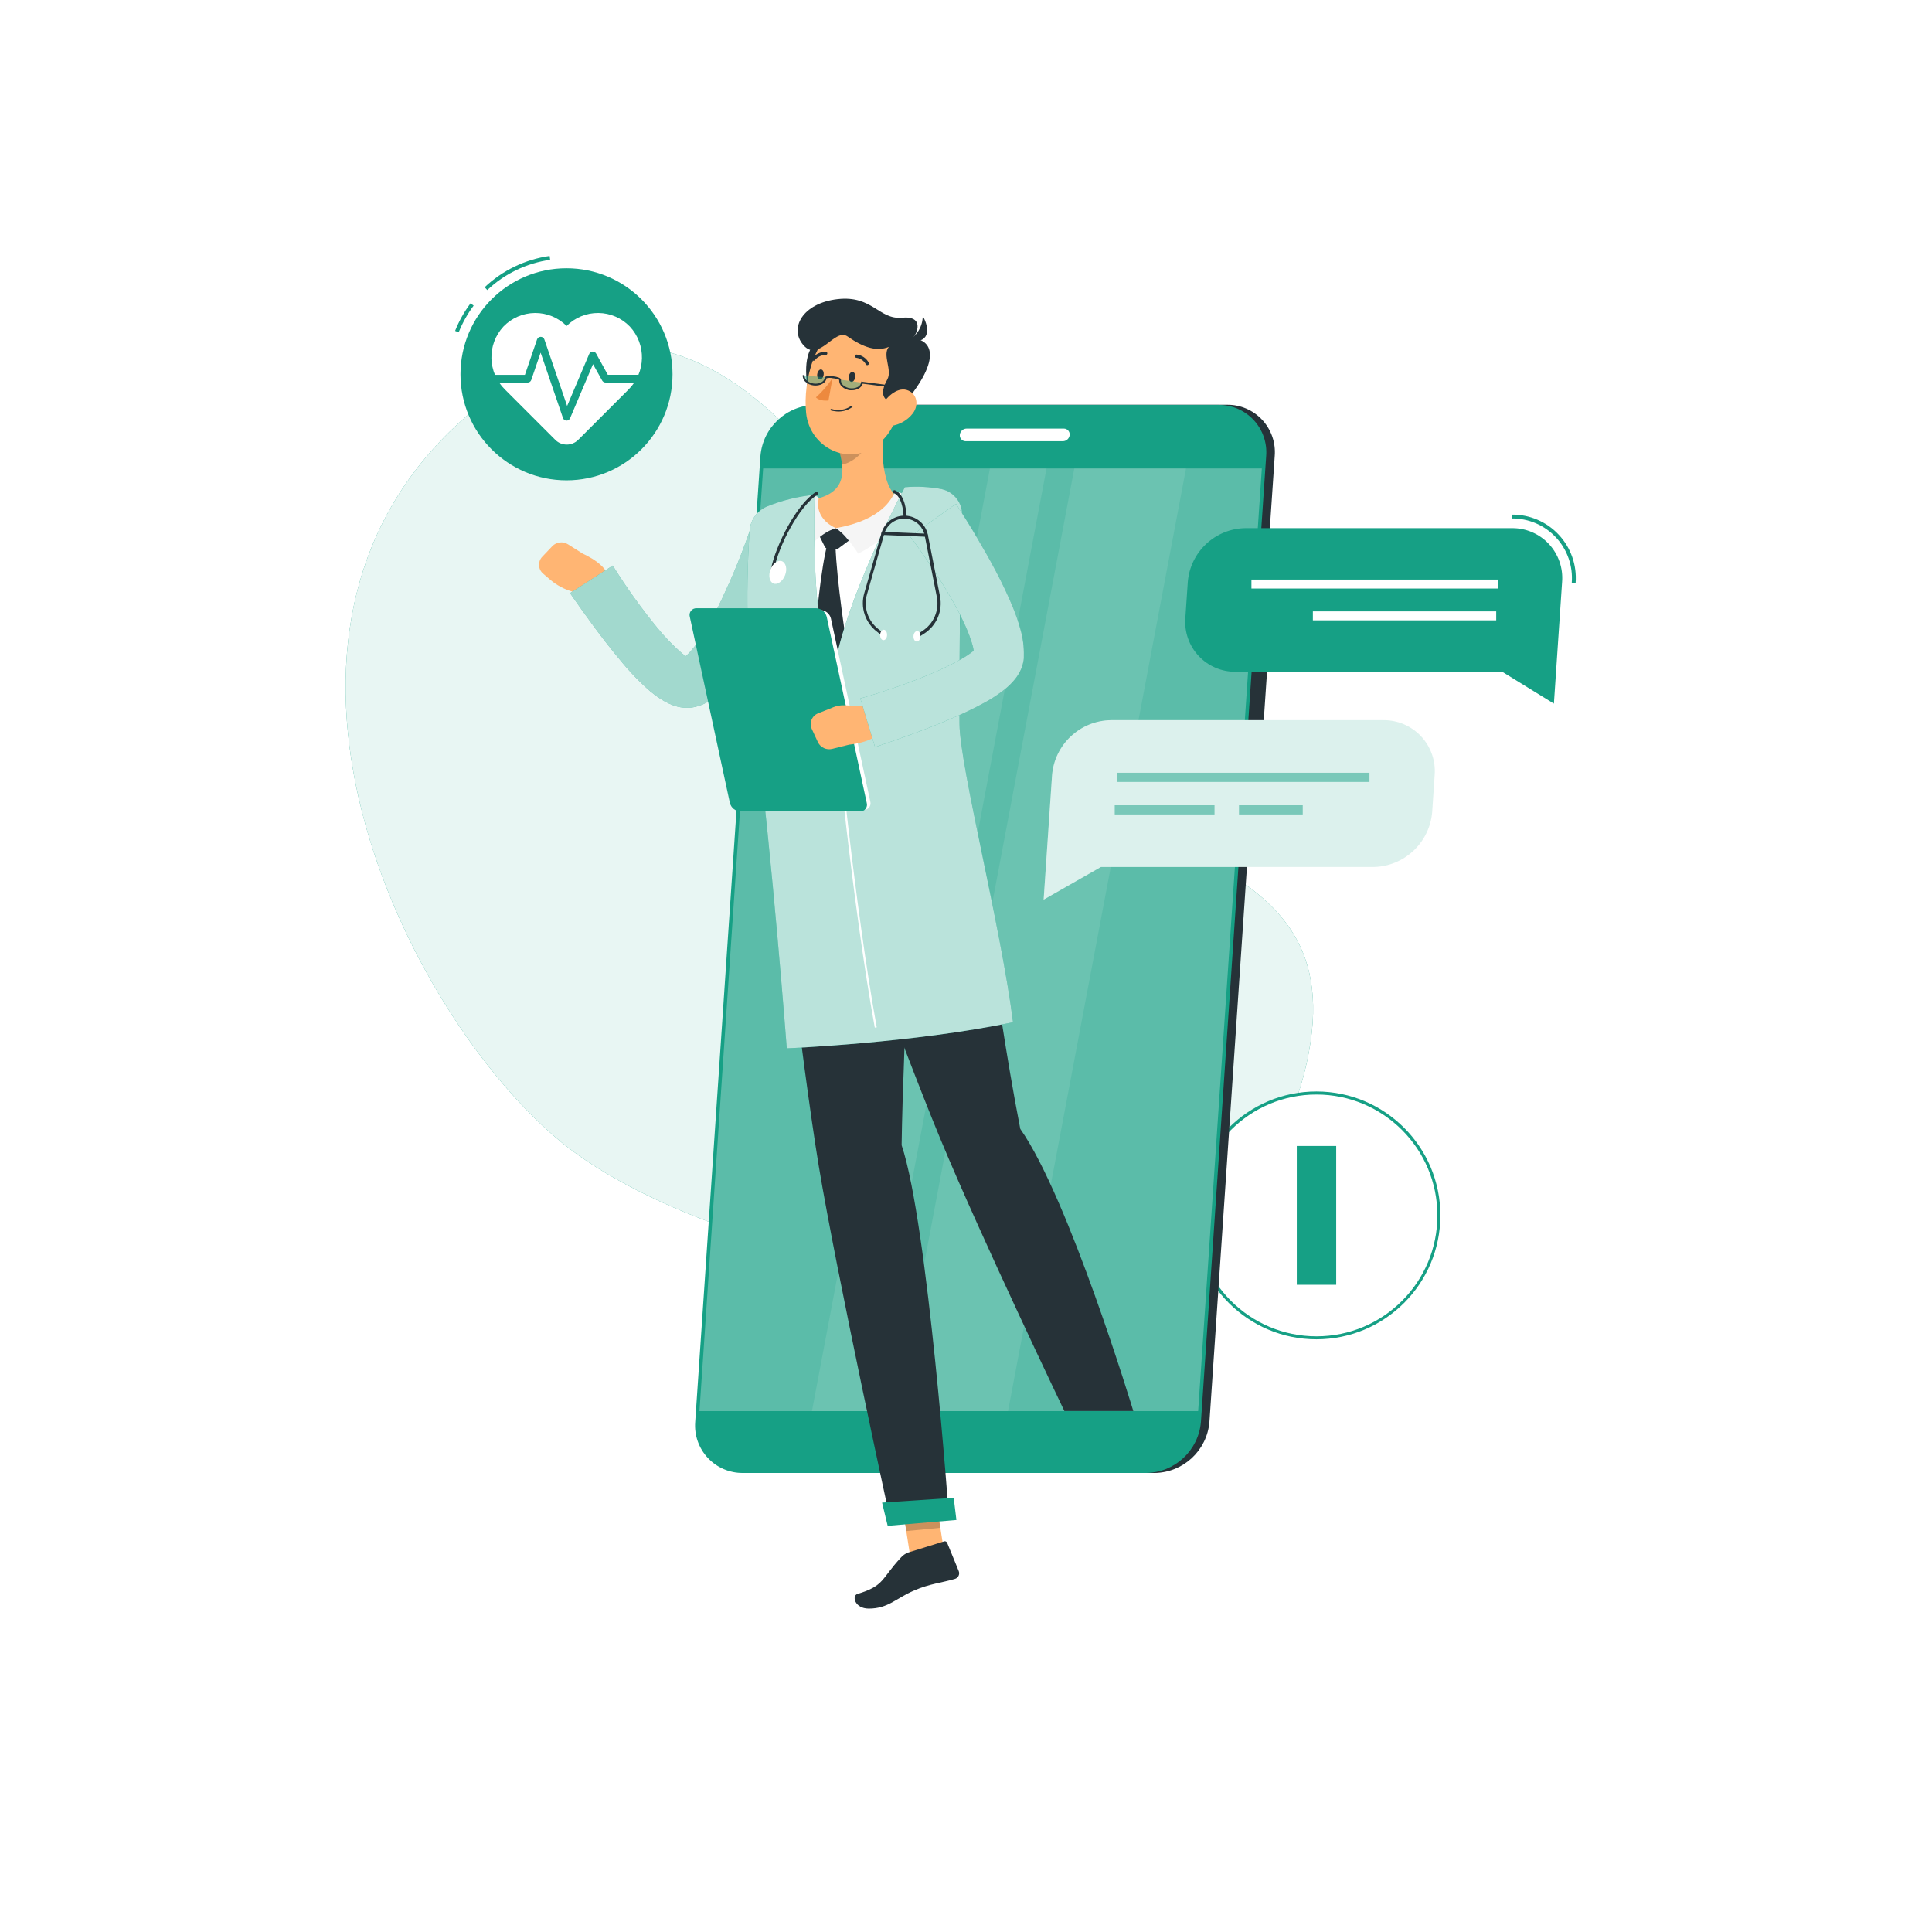
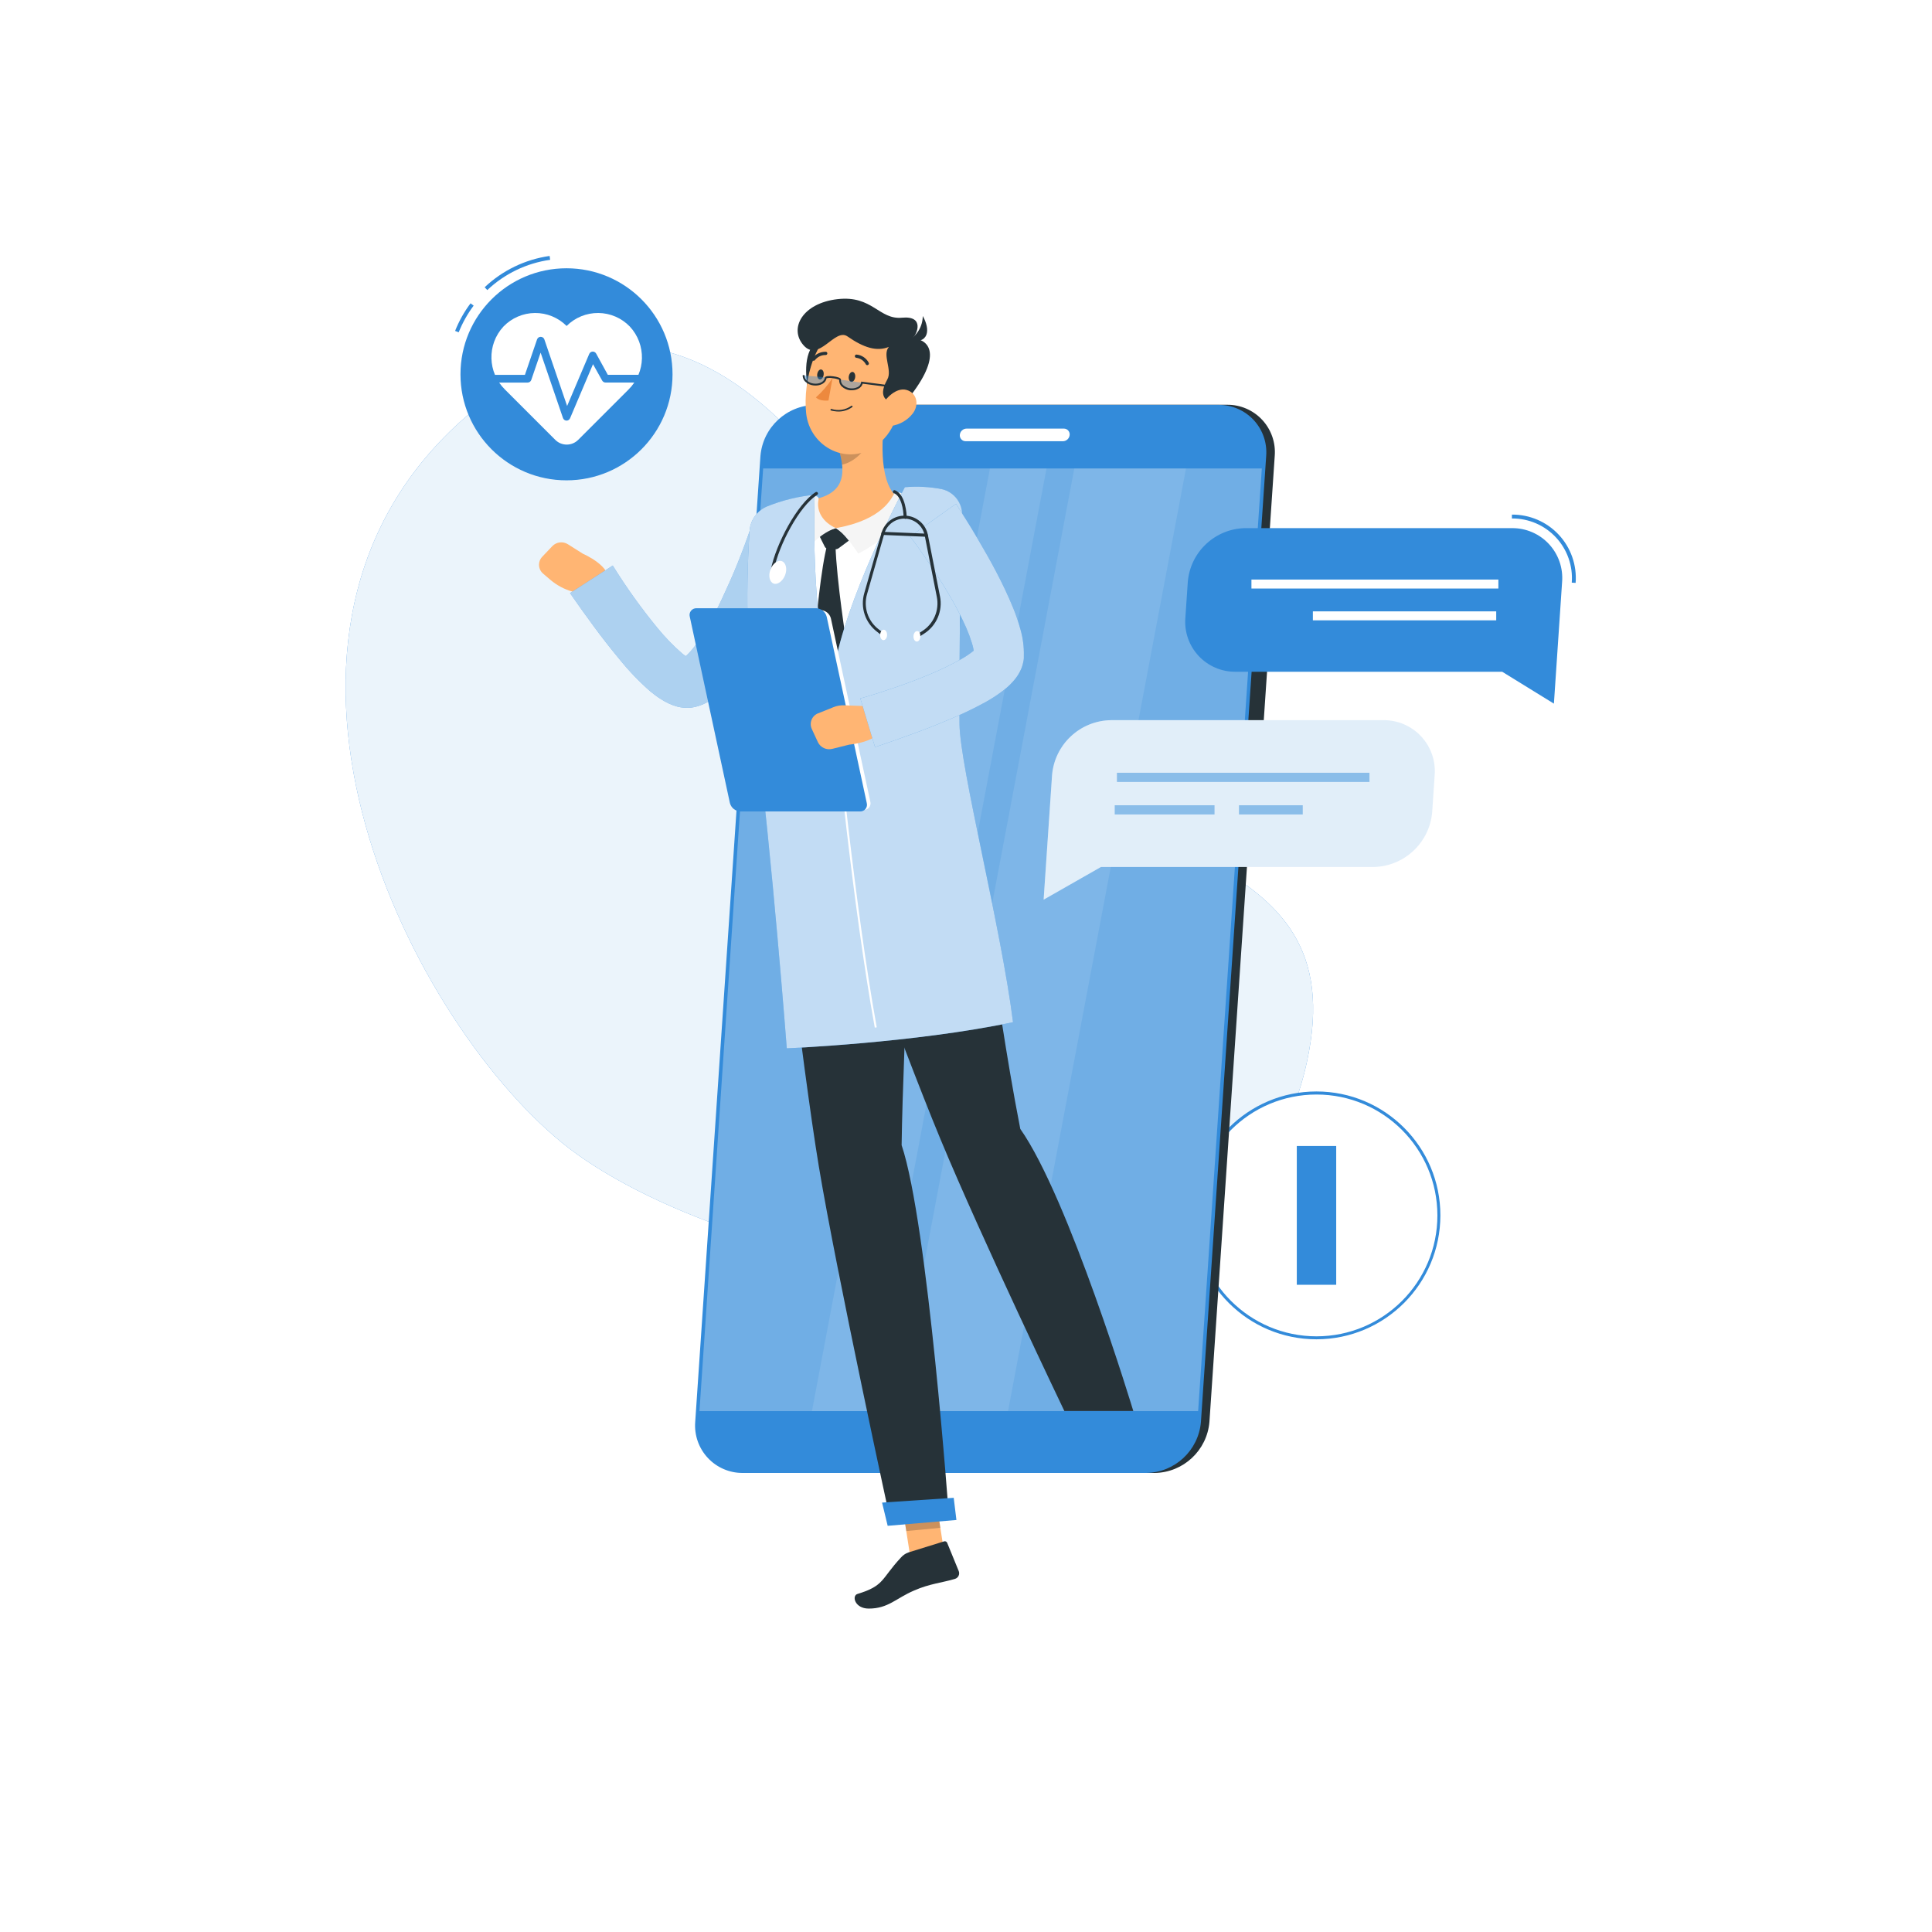
<svg xmlns="http://www.w3.org/2000/svg" class="animated" id="freepik_stories-online-doctor" viewBox="0 0 500 500" version="1.1">
  <style>svg#freepik_stories-online-doctor:not(.animated) .animable {opacity: 0;}svg#freepik_stories-online-doctor.animated #freepik--cross-icon--inject-39 {animation: 1.5s Infinite  linear heartbeat;animation-delay: 0s;}svg#freepik_stories-online-doctor.animated #freepik--pulse-icon--inject-39 {animation: 1.5s Infinite  linear heartbeat;animation-delay: 0s;}svg#freepik_stories-online-doctor.animated #freepik--Character--inject-39 {animation: 1.5s Infinite  linear floating;animation-delay: 0s;}svg#freepik_stories-online-doctor.animated #freepik--Chat--inject-39 {animation: 1.5s Infinite  linear wind;animation-delay: 0s;}            @keyframes heartbeat {                0% {                    transform: scale(1);                }                10% {                    transform: scale(1.1);                }                30% {                    transform: scale(1);                }                40% {                    transform: scale(1);                }                50% {                    transform: scale(1.1);                }                60% {                    transform: scale(1);                }                100% {                    transform: scale(1);                }            }                    @keyframes floating {                0% {                    opacity: 1;                    transform: translateY(0px);                }                50% {                    transform: translateY(-10px);                }                100% {                    opacity: 1;                    transform: translateY(0px);                }            }                    @keyframes wind {                0% {                    transform: rotate( 0deg );                }                25% {                    transform: rotate( 1deg );                }                75% {                    transform: rotate( -1deg );                }            }        .animator-hidden { display: none; }</style>
  <g id="freepik--background-simple--inject-39" class="animable" style="transform-origin: 214.64px 209.774px;">
-     <path d="M253.75,180.64c-28.19-40.82-68.42-129-133.07-72.88-64.17,55.77-16.05,154.59,24.79,188C186.75,329.45,319.7,360,338.22,274.85,351,216.28,284.9,225.73,253.75,180.64Z" style="fill: #16A085; transform-origin: 214.64px 209.774px;" id="el5y1an0yp8w" class="animable" />
+     <path d="M253.75,180.64c-28.19-40.82-68.42-129-133.07-72.88-64.17,55.77-16.05,154.59,24.79,188C186.75,329.45,319.7,360,338.22,274.85,351,216.28,284.9,225.73,253.75,180.64Z" style="fill: #338bda; transform-origin: 214.64px 209.774px;" id="el5y1an0yp8w" class="animable" />
    <g id="el55wx41a5ml">
      <path d="M253.75,180.64c-28.19-40.82-68.42-129-133.07-72.88-64.17,55.77-16.05,154.59,24.79,188C186.75,329.45,319.7,360,338.22,274.85,351,216.28,284.9,225.73,253.75,180.64Z" style="fill: rgb(255, 255, 255); opacity: 0.9; transform-origin: 214.64px 209.774px;" class="animable" id="el1iiex6583pa" />
    </g>
  </g>
  <g id="freepik--Shadow--inject-39" class="animable animator-hidden" style="transform-origin: 250px 416.24px;">
    <ellipse id="freepik--path--inject-39" cx="250" cy="416.24" rx="193.89" ry="11.32" style="fill: rgb(245, 245, 245); transform-origin: 250px 416.24px;" class="animable" />
  </g>
  <g id="freepik--cross-icon--inject-39" class="animable" style="transform-origin: 340.7px 314.54px;">
    <circle cx="340.71" cy="314.54" r="31.68" style="fill: rgb(255, 255, 255); transform-origin: 340.71px 314.54px;" id="elle7tyswb0p" class="animable" />
-     <path d="M340.71,346.61a32.07,32.07,0,1,1,32.06-32.07A32.1,32.1,0,0,1,340.71,346.61Zm0-63.35A31.29,31.29,0,1,0,372,314.54,31.31,31.31,0,0,0,340.71,283.26Z" style="fill: #16A085; transform-origin: 340.7px 314.54px;" id="elh18ocgs7ndt" class="animable" />
-     <rect x="335.61" y="296.58" width="10.2" height="35.92" style="fill: #16A085; transform-origin: 340.71px 314.54px;" id="eluux0i62dbh9" class="animable" />
+     <path d="M340.71,346.61a32.07,32.07,0,1,1,32.06-32.07A32.1,32.1,0,0,1,340.71,346.61Zm0-63.35A31.29,31.29,0,1,0,372,314.54,31.31,31.31,0,0,0,340.71,283.26Z" style="fill: #338bda; transform-origin: 340.7px 314.54px;" id="elh18ocgs7ndt" class="animable" />
+     <rect x="335.61" y="296.58" width="10.2" height="35.92" style="fill: #338bda; transform-origin: 340.71px 314.54px;" id="eluux0i62dbh9" class="animable" />
    <g id="elox47k16l6ts">
-       <rect x="335.61" y="296.58" width="10.2" height="35.92" style="fill: #16A085; transform-origin: 340.71px 314.54px; transform: rotate(90deg);" class="animable" id="el3hbvdox3uzg" />
+       <rect x="335.61" y="296.58" width="10.2" height="35.92" style="fill: #338bda; transform-origin: 340.71px 314.54px; transform: rotate(90deg);" class="animable" id="el3hbvdox3uzg" />
    </g>
  </g>
  <g id="freepik--pulse-icon--inject-39" class="animable" style="transform-origin: 145.915px 95.275px;">
-     <path d="M126.11,75.07l-.68-.73a30.75,30.75,0,0,1,16.81-8.1l.14,1A29.74,29.74,0,0,0,126.11,75.07Z" style="fill: #16A085; transform-origin: 133.905px 70.655px;" id="el75go7ko6d6w" class="animable" />
-     <path d="M118.71,86l-.93-.36a30.77,30.77,0,0,1,4-7.14l.8.6A30.24,30.24,0,0,0,118.71,86Z" style="fill: #16A085; transform-origin: 120.18px 82.25px;" id="els0a7hnljltc" class="animable" />
-     <circle cx="146.61" cy="96.87" r="27.44" style="fill: #16A085; transform-origin: 146.61px 96.87px;" id="el6u4oxh8f1f" class="animable" />
+     <path d="M126.11,75.07l-.68-.73a30.75,30.75,0,0,1,16.81-8.1l.14,1A29.74,29.74,0,0,0,126.11,75.07Z" style="fill: #338bda; transform-origin: 133.905px 70.655px;" id="el75go7ko6d6w" class="animable" />
+     <path d="M118.71,86l-.93-.36a30.77,30.77,0,0,1,4-7.14l.8.6A30.24,30.24,0,0,0,118.71,86Z" style="fill: #338bda; transform-origin: 120.18px 82.25px;" id="els0a7hnljltc" class="animable" />
+     <circle cx="146.61" cy="96.87" r="27.44" style="fill: #338bda; transform-origin: 146.61px 96.87px;" id="el6u4oxh8f1f" class="animable" />
    <path d="M163,84.51a11.46,11.46,0,0,0-16.36-.15,11.45,11.45,0,0,0-16.35.15,11.71,11.71,0,0,0,.41,16.32l13,13a4.2,4.2,0,0,0,5.94,0l13-13A11.71,11.71,0,0,0,163,84.51Z" style="fill: rgb(255, 255, 255); transform-origin: 146.657px 98.03px;" id="elsm11gx39i4b" class="animable" />
-     <path d="M146.61,108.86h0a1,1,0,0,1-.91-.67l-5.79-16.93-2.42,7.08a1,1,0,0,1-.95.67h-9.69a1,1,0,0,1,0-2h9l3.14-9.17a1,1,0,0,1,1.89,0l5.89,17.23,5.72-13.47a1,1,0,0,1,.86-.61,1,1,0,0,1,.93.51L157.3,97h9.11a1,1,0,0,1,0,2h-9.69a1,1,0,0,1-.88-.51l-2.37-4.24-5.94,14A1,1,0,0,1,146.61,108.86Z" style="fill: #16A085; transform-origin: 146.63px 98.013px;" id="eluh3uweuerhq" class="animable" />
+     <path d="M146.61,108.86h0a1,1,0,0,1-.91-.67l-5.79-16.93-2.42,7.08a1,1,0,0,1-.95.67h-9.69a1,1,0,0,1,0-2h9l3.14-9.17a1,1,0,0,1,1.89,0l5.89,17.23,5.72-13.47a1,1,0,0,1,.86-.61,1,1,0,0,1,.93.51L157.3,97h9.11a1,1,0,0,1,0,2h-9.69a1,1,0,0,1-.88-.51l-2.37-4.24-5.94,14A1,1,0,0,1,146.61,108.86Z" style="fill: #338bda; transform-origin: 146.63px 98.013px;" id="eluh3uweuerhq" class="animable" />
  </g>
  <g id="freepik--Character--inject-39" class="animable" style="transform-origin: 234.719px 246.802px;">
    <path d="M298.86,381.2H194.49A12.26,12.26,0,0,1,182.13,368L199,118a14.44,14.44,0,0,1,14.15-13.25H317.54A12.26,12.26,0,0,1,329.9,118L313,368A14.43,14.43,0,0,1,298.86,381.2Z" style="fill: rgb(38, 50, 56); transform-origin: 256.017px 242.975px;" id="el6h2bq45614a" class="animable" />
    <path d="M322,206.56h-2.63a3.42,3.42,0,0,1-3.45-3.7l3.23-47.79a4,4,0,0,1,3.95-3.7h2.63a3.42,3.42,0,0,1,3.45,3.7l-3.23,47.79A4,4,0,0,1,322,206.56Z" style="fill: rgb(38, 50, 56); transform-origin: 322.55px 178.965px;" id="elyy8sf7b4le" class="animable" />
-     <path d="M197.48,174.68h-2.62a2.8,2.8,0,0,1-2.83-3l1.17-17.26a3.3,3.3,0,0,1,3.23-3h2.63a2.81,2.81,0,0,1,2.82,3l-1.17,17.26A3.29,3.29,0,0,1,197.48,174.68Z" style="fill: #16A085; transform-origin: 196.955px 163.05px;" id="eldjouevpmr4" class="animable" />
-     <path d="M195.4,205.5h-2.63a2.8,2.8,0,0,1-2.82-3l1.17-17.26a3.3,3.3,0,0,1,3.23-3H197a2.81,2.81,0,0,1,2.82,3l-1.17,17.26A3.29,3.29,0,0,1,195.4,205.5Z" style="fill: #16A085; transform-origin: 194.885px 193.87px;" id="el5rho16g4nsm" class="animable" />
-     <path d="M296.65,381.2H192.28A12.26,12.26,0,0,1,179.92,368L196.8,118A14.44,14.44,0,0,1,211,104.79H315.33A12.26,12.26,0,0,1,327.69,118L310.8,368A14.43,14.43,0,0,1,296.65,381.2Z" style="fill: #16A085; transform-origin: 253.805px 242.995px;" id="elye9dqx1ftk" class="animable" />
+     <path d="M197.48,174.68h-2.62a2.8,2.8,0,0,1-2.83-3l1.17-17.26a3.3,3.3,0,0,1,3.23-3h2.63a2.81,2.81,0,0,1,2.82,3l-1.17,17.26A3.29,3.29,0,0,1,197.48,174.68Z" style="fill: #338bda; transform-origin: 196.955px 163.05px;" id="eldjouevpmr4" class="animable" />
+     <path d="M195.4,205.5h-2.63a2.8,2.8,0,0,1-2.82-3l1.17-17.26a3.3,3.3,0,0,1,3.23-3H197a2.81,2.81,0,0,1,2.82,3l-1.17,17.26A3.29,3.29,0,0,1,195.4,205.5Z" style="fill: #338bda; transform-origin: 194.885px 193.87px;" id="el5rho16g4nsm" class="animable" />
+     <path d="M296.65,381.2H192.28A12.26,12.26,0,0,1,179.92,368L196.8,118A14.44,14.44,0,0,1,211,104.79H315.33A12.26,12.26,0,0,1,327.69,118L310.8,368A14.43,14.43,0,0,1,296.65,381.2Z" style="fill: #338bda; transform-origin: 253.805px 242.995px;" id="elye9dqx1ftk" class="animable" />
    <g id="el9wgvdpelac">
      <polygon points="181.02 365.2 197.5 121.24 326.56 121.24 310.08 365.2 181.02 365.2" style="fill: rgb(255, 255, 255); opacity: 0.3; transform-origin: 253.79px 243.22px;" class="animable" id="el7eiolwohtn" />
    </g>
    <g id="elfvziu9soin">
      <polygon points="231.97 365.2 278.03 121.24 306.94 121.24 260.88 365.2 231.97 365.2" style="fill: rgb(255, 255, 255); opacity: 0.1; transform-origin: 269.455px 243.22px;" class="animable" id="elixvw2cq8v3m" />
    </g>
    <g id="eleaisyg6nyln">
      <polygon points="210.13 365.2 256.19 121.24 270.84 121.24 224.78 365.2 210.13 365.2" style="fill: rgb(255, 255, 255); opacity: 0.1; transform-origin: 240.485px 243.22px;" class="animable" id="elcv6g0vhhmp5" />
    </g>
    <path d="M250.14,110.92h25.17a1.5,1.5,0,0,1,1.52,1.63h0a1.78,1.78,0,0,1-1.74,1.64H249.92a1.51,1.51,0,0,1-1.52-1.64h0A1.77,1.77,0,0,1,250.14,110.92Z" style="fill: rgb(255, 255, 255); transform-origin: 262.615px 112.555px;" id="elmp6x1xpm89m" class="animable" />
    <polygon points="244.9 405.25 236.08 406.09 232.9 385.74 241.72 384.89 244.9 405.25" style="fill: rgb(255, 181, 115); transform-origin: 238.9px 395.49px;" id="elmap8sv117q" class="animable" />
    <path d="M235.07,401.78l9.24-2.87a.65.65,0,0,1,.82.38l3,7.33a1.52,1.52,0,0,1-1,2c-3.34,1-6.52,1.23-10.55,3-4.71,2-6.68,4.68-11.75,4.68-3.63,0-4.45-3.33-2.91-3.79,7-2.12,6.08-3.86,11.16-9.33A4.68,4.68,0,0,1,235.07,401.78Z" style="fill: rgb(38, 50, 56); transform-origin: 234.705px 407.587px;" id="elae945crtkg" class="animable" />
    <g id="eljgimu7s94z">
      <polygon points="232.9 385.74 234.54 396.24 243.37 395.39 241.73 384.89 232.9 385.74" style="opacity: 0.2; transform-origin: 238.135px 390.565px;" class="animable" id="el9k99xj1dg6" />
    </g>
    <path d="M239.28,128.6c-11.57-1.36-23.08-.45-34.63,1.79a9.23,9.23,0,0,0-7.41,8c-1.25,11.06-2.68,35.85,2.9,72.83l47.28-4c.09-6.71-4.68-37.28-.74-69A8.47,8.47,0,0,0,239.28,128.6Z" style="fill: rgb(255, 255, 255); transform-origin: 221.76px 169.59px;" id="el8l4uo4c6p9h" class="animable" />
    <path d="M211.75,138.08l1.69,3.38a1,1,0,0,0,.89.58l1.83.1a1.42,1.42,0,0,0,.91-.28l3.15-2.35-3.89-2.83Z" style="fill: rgb(38, 50, 56); transform-origin: 215.985px 139.411px;" id="el0eugn5akt6k6" class="animable" />
    <path d="M216.22,141.17a3.08,3.08,0,0,0-2.13-.17c-1.49,5.25-3.12,20.32-3.29,27,4.52,13.17,6,14.5,6,14.5l2.29-15.85S216.52,150.44,216.22,141.17Z" style="fill: rgb(38, 50, 56); transform-origin: 214.945px 161.692px;" id="elk2d78q74vx" class="animable" />
    <path d="M229.27,105.8c-1.08,6.52-2,18.43,2.68,22.64-3.43,3.6-7.92,7.77-15.62,8.24s-6.51-4.86-4.56-7.71c7.19-1.92,6.84-7.28,5.43-12.29Z" style="fill: rgb(255, 181, 115); transform-origin: 221.132px 121.255px;" id="elyvay7kmrchp" class="animable" />
    <path d="M233.91,127.87a9.6,9.6,0,0,0-1.69-.55.67.67,0,0,0-.75.31c-.74,1.26-3,6.89-15.14,9.05,2,1.18,4.65,4.84,5.79,6.6,3.64-1.89,13.11-7.54,12.21-14.85A.74.74,0,0,0,233.91,127.87Z" style="fill: rgb(245, 245, 245); transform-origin: 225.36px 135.289px;" id="eldthsmeyubz9" class="animable" />
    <path d="M211.84,129.27a.7.7,0,0,0-.82-.84,9.39,9.39,0,0,0-1.24.33,1,1,0,0,0-.26.15c-.93.86-6,8.18-1.25,14.1,1-1.61,4.45-5.26,8.06-6.33C212.91,135.14,211.23,132.27,211.84,129.27Z" style="fill: rgb(245, 245, 245); transform-origin: 211.299px 135.713px;" id="elme8cat8n7cn" class="animable" />
    <g id="elt179fvuce5p">
      <path d="M224.35,110.24l-7.14,6.44a20.62,20.62,0,0,1,.72,3.56c2.76-.47,6.47-3.6,6.67-6.5A9.48,9.48,0,0,0,224.35,110.24Z" style="opacity: 0.2; transform-origin: 220.936px 115.24px;" class="animable" id="el1cqkgjmsrc6" />
    </g>
    <path d="M214.81,86.09c-6.16,2.41-6.56,7.47-6,13s6.58,1.87,7.92-1.59S223.34,82.75,214.81,86.09Z" style="fill: rgb(38, 50, 56); transform-origin: 214.098px 93.704px;" id="elm29n5xg49u" class="animable" />
    <path d="M234.46,97.12c-1.71,8.71-2.28,13.88-7.26,17.89-7.51,6-17.68.82-18.58-8.16-.81-8.09,2.12-21,11.09-23.52A11.72,11.72,0,0,1,234.46,97.12Z" style="fill: rgb(255, 181, 115); transform-origin: 221.616px 100.222px;" id="elrcprp6px02b" class="animable" />
    <path d="M234.1,104.33c-7.33.39-5.78-3.77-4.45-6.16s-1.38-6.34.39-8.39c-3.16,1.26-6.49.22-10.72-2.72-3.28-2.29-7.39,6.86-11.39,2.27-3.78-4.33-.27-10.86,8.81-11.91s10.73,5.37,16.69,4.8,3.89,4.34,2.72,5.34C241.15,87.89,243.88,92.67,234.1,104.33Z" style="fill: rgb(38, 50, 56); transform-origin: 223.549px 90.83px;" id="eluhkene7jyq" class="animable" />
    <path d="M235,88.17a7.34,7.34,0,0,0,3.81-6.39C240.79,85.25,240.58,89.19,235,88.17Z" style="fill: rgb(38, 50, 56); transform-origin: 237.474px 85.057px;" id="elykfl0d26fe7" class="animable" />
    <path d="M216,106.42a6,6,0,0,0,4.58-1.08.2.2,0,0,0,0-.29.21.21,0,0,0-.29,0,5.77,5.77,0,0,1-5.09.79.23.23,0,0,0-.27.14.21.21,0,0,0,.14.26A5.29,5.29,0,0,0,216,106.42Z" style="fill: rgb(38, 50, 56); transform-origin: 217.782px 105.75px;" id="elpms0klyg7nd" class="animable" />
    <path d="M236.23,107a8.52,8.52,0,0,1-5.59,3.22c-2.91.38-3.88-2.33-2.66-4.86,1.11-2.28,4-5.22,6.68-4.43S237.91,104.8,236.23,107Z" style="fill: rgb(255, 181, 115); transform-origin: 232.321px 105.527px;" id="elnglo5oi94y" class="animable" />
    <path d="M233.34,296.37c.35-26.11,3.69-88.3,3.69-88.3l-36.86,3.11s7.33,64.09,11.75,90.73c4.6,27.69,18.71,92.56,18.71,92.56l15-1.28S240.15,316.56,233.34,296.37Z" style="fill: rgb(38, 50, 56); transform-origin: 222.9px 301.27px;" id="elxqgletikc4" class="animable" />
-     <polygon points="229.73 394.88 247.52 393.37 246.82 387.63 228.28 388.87 229.73 394.88" style="fill: #16A085; transform-origin: 237.9px 391.255px;" id="elxk82fcm57m" class="animable" />
+     <polygon points="229.73 394.88 247.52 393.37 246.82 387.63 228.28 388.87 229.73 394.88" style="fill: #338bda; transform-origin: 237.9px 391.255px;" id="elxk82fcm57m" class="animable" />
    <path d="M221.32,97.64c-.09.71-.55,1.25-1,1.2s-.76-.67-.66-1.39.55-1.25,1-1.2S221.42,96.93,221.32,97.64Z" style="fill: rgb(38, 50, 56); transform-origin: 220.49px 97.545px;" id="elfibheb2xr8b" class="animable" />
    <path d="M213.16,97c-.09.72-.55,1.25-1,1.2s-.76-.67-.66-1.38.55-1.25,1-1.2S213.26,96.25,213.16,97Z" style="fill: rgb(38, 50, 56); transform-origin: 212.33px 96.91px;" id="elxz5xf8h0kx" class="animable" />
    <path d="M215.46,97.84a24.82,24.82,0,0,1-4.3,5c1.06,1.11,3.25.81,3.25.81Z" style="fill: rgb(237, 137, 62); transform-origin: 213.31px 100.763px;" id="el85vtiac93ka" class="animable" />
    <g id="elpu9xb2kfrtq">
-       <path d="M208,97.18c-.15,1.14,1,2.09,2.59,2.29s3.06-.67,3.2-1.81" style="fill: #16A085; opacity: 0.4; transform-origin: 210.888px 98.339px;" class="animable" id="elht74wb6qb2t" />
+       <path d="M208,97.18c-.15,1.14,1,2.09,2.59,2.29s3.06-.67,3.2-1.81" style="fill: #338bda; opacity: 0.4; transform-origin: 210.888px 98.339px;" class="animable" id="elht74wb6qb2t" />
    </g>
    <g id="elfdtlwvy9s15">
-       <path d="M217.45,98.24c-.22,1.13.89,2.15,2.45,2.45s3.09-.5,3.3-1.62" style="fill: #16A085; opacity: 0.4; transform-origin: 220.311px 99.497px;" class="animable" id="el7ujc1jtedcm" />
+       <path d="M217.45,98.24c-.22,1.13.89,2.15,2.45,2.45s3.09-.5,3.3-1.62" style="fill: #338bda; opacity: 0.4; transform-origin: 220.311px 99.497px;" class="animable" id="el7ujc1jtedcm" />
    </g>
    <path d="M220.52,101a4.89,4.89,0,0,1-.54,0,3.8,3.8,0,0,1-2.07-.93,2.08,2.08,0,0,1-.72-1.77,5,5,0,0,0-1.6-.4,3.49,3.49,0,0,0-1.69,0c-.14,1.22-1.66,2.06-3.36,1.85a3.72,3.72,0,0,1-2.07-.92,2.1,2.1,0,0,1-.72-1.77l.48.06a1.61,1.61,0,0,0,.57,1.36,3.24,3.24,0,0,0,1.8.79c1.44.19,2.72-.48,2.85-1.48.07-.56,1.23-.52,2.19-.4s2.1.39,2,.94a1.6,1.6,0,0,0,.57,1.36,3.44,3.44,0,0,0,3.75.48,1.6,1.6,0,0,0,.9-1.17l0-.24,12.34,1.59-.06.48-11.88-1.53a2.15,2.15,0,0,1-1.1,1.29A3.53,3.53,0,0,1,220.52,101Z" style="fill: rgb(38, 50, 56); transform-origin: 221.471px 99.034px;" id="elvo7hpymeio" class="animable" />
    <path d="M224.46,94.5a.36.36,0,0,0,.2-.06.43.43,0,0,0,.16-.58,4,4,0,0,0-3.14-2.1.43.43,0,0,0-.45.4.42.42,0,0,0,.39.44h0a3.21,3.21,0,0,1,2.47,1.7A.41.41,0,0,0,224.46,94.5Z" style="fill: rgb(38, 50, 56); transform-origin: 223.052px 93.13px;" id="elvjh2n0oarzk" class="animable" />
    <path d="M210.52,93.37a.43.43,0,0,0,.37-.15,3.41,3.41,0,0,1,2.76-1.34.42.42,0,0,0,.46-.38.41.41,0,0,0-.36-.46,4.3,4.3,0,0,0-3.5,1.65.42.42,0,0,0,.05.59A.51.51,0,0,0,210.52,93.37Z" style="fill: rgb(38, 50, 56); transform-origin: 212.133px 92.205px;" id="elp5334of3rrm" class="animable" />
    <path d="M264.05,292.16c-7.65-39.32-9.37-70.07-16.63-85l-35.71,4s21.27,58.59,31.66,83.6c10.79,26,32.09,70.42,32.09,70.42H293.3S276.65,310.07,264.05,292.16Z" style="fill: rgb(38, 50, 56); transform-origin: 252.505px 286.17px;" id="elwg35kfojkma" class="animable" />
    <path d="M150.86,143.31,147,140.87a3.22,3.22,0,0,0-4.06.47l-2.62,2.76a3,3,0,0,0,.26,4.37l1.87,1.6a15.25,15.25,0,0,0,5.57,3l5.65,1.67,3.71-4C158.51,146.57,150.86,143.31,150.86,143.31Z" style="fill: rgb(255, 181, 115); transform-origin: 148.496px 147.548px;" id="el2v6a29ps5xj" class="animable" />
-     <path d="M208,141.44c-1.4,3.42-2.77,6.6-4.26,9.85s-3,6.46-4.67,9.65-3.45,6.36-5.47,9.54c-1,1.58-2.11,3.16-3.37,4.75a30.34,30.34,0,0,1-4.6,4.77,16.51,16.51,0,0,1-3.69,2.28c-.42.16-.81.32-1.27.46l-.7.19a8.35,8.35,0,0,1-1.07.19,10,10,0,0,1-3.64-.26,14.82,14.82,0,0,1-4.18-1.91,24,24,0,0,1-2.75-2,65.72,65.72,0,0,1-7.95-8.27c-2.33-2.8-4.53-5.61-6.64-8.48s-4.14-5.69-6.22-8.7l11.06-7.14a149.17,149.17,0,0,0,11.56,16.15,54.44,54.44,0,0,0,6.37,6.59,12.56,12.56,0,0,0,1.41,1c.37.25.74.35.48.26a2.56,2.56,0,0,0-1.08-.06,2.38,2.38,0,0,0-.43.08h-.08c-.05,0-.05,0-.06,0a6.05,6.05,0,0,0,.65-.49,18.45,18.45,0,0,0,2.47-2.74c.85-1.14,1.7-2.42,2.51-3.75a91.72,91.72,0,0,0,4.52-8.54c1.4-3,2.75-6,4-9.12s2.44-6.29,3.45-9.32Z" style="fill: #16A085; transform-origin: 177.76px 159.801px;" id="el4lco9iex7dh" class="animable" />
+     <path d="M208,141.44c-1.4,3.42-2.77,6.6-4.26,9.85s-3,6.46-4.67,9.65-3.45,6.36-5.47,9.54c-1,1.58-2.11,3.16-3.37,4.75a30.34,30.34,0,0,1-4.6,4.77,16.51,16.51,0,0,1-3.69,2.28c-.42.16-.81.32-1.27.46l-.7.19a8.35,8.35,0,0,1-1.07.19,10,10,0,0,1-3.64-.26,14.82,14.82,0,0,1-4.18-1.91,24,24,0,0,1-2.75-2,65.72,65.72,0,0,1-7.95-8.27c-2.33-2.8-4.53-5.61-6.64-8.48s-4.14-5.69-6.22-8.7l11.06-7.14a149.17,149.17,0,0,0,11.56,16.15,54.44,54.44,0,0,0,6.37,6.59,12.56,12.56,0,0,0,1.41,1c.37.25.74.35.48.26a2.56,2.56,0,0,0-1.08-.06,2.38,2.38,0,0,0-.43.08h-.08c-.05,0-.05,0-.06,0a6.05,6.05,0,0,0,.65-.49,18.45,18.45,0,0,0,2.47-2.74c.85-1.14,1.7-2.42,2.51-3.75a91.72,91.72,0,0,0,4.52-8.54c1.4-3,2.75-6,4-9.12s2.44-6.29,3.45-9.32Z" style="fill: #338bda; transform-origin: 177.76px 159.801px;" id="el4lco9iex7dh" class="animable" />
    <g id="elb210i615a1">
      <g style="opacity: 0.6; transform-origin: 177.76px 159.801px;" class="animable" id="elsn9pxsrszrm">
        <path d="M208,141.44c-1.4,3.42-2.77,6.6-4.26,9.85s-3,6.46-4.67,9.65-3.45,6.36-5.47,9.54c-1,1.58-2.11,3.16-3.37,4.75a30.34,30.34,0,0,1-4.6,4.77,16.51,16.51,0,0,1-3.69,2.28c-.42.16-.81.32-1.27.46l-.7.19a8.35,8.35,0,0,1-1.07.19,10,10,0,0,1-3.64-.26,14.82,14.82,0,0,1-4.18-1.91,24,24,0,0,1-2.75-2,65.72,65.72,0,0,1-7.95-8.27c-2.33-2.8-4.53-5.61-6.64-8.48s-4.14-5.69-6.22-8.7l11.06-7.14a149.17,149.17,0,0,0,11.56,16.15,54.44,54.44,0,0,0,6.37,6.59,12.56,12.56,0,0,0,1.41,1c.37.25.74.35.48.26a2.56,2.56,0,0,0-1.08-.06,2.38,2.38,0,0,0-.43.08h-.08c-.05,0-.05,0-.06,0a6.05,6.05,0,0,0,.65-.49,18.45,18.45,0,0,0,2.47-2.74c.85-1.14,1.7-2.42,2.51-3.75a91.72,91.72,0,0,0,4.52-8.54c1.4-3,2.75-6,4-9.12s2.44-6.29,3.45-9.32Z" style="fill: rgb(255, 255, 255); transform-origin: 177.76px 159.801px;" id="el6v3l9lwy4ub" class="animable" />
      </g>
    </g>
-     <path d="M234.18,126.09c-3.75,7-17.1,33.67-18.72,50.13-5.91-15-4.62-48.18-4.62-48.18a44.43,44.43,0,0,0-12.27,3A7.41,7.41,0,0,0,194,137.3a262.07,262.07,0,0,0,1.62,51.47c4.15,32.3,8,82.53,8,82.53s33.05-1.38,58.55-6.76c-3.11-24.69-13.75-66.07-13.85-77.15-.12-14.26.21-42.14.66-53.78a6.89,6.89,0,0,0-5.52-7.07A34.57,34.57,0,0,0,234.18,126.09Z" style="fill: #16A085; transform-origin: 227.791px 198.631px;" id="elrisof9ebq3g" class="animable" />
+     <path d="M234.18,126.09c-3.75,7-17.1,33.67-18.72,50.13-5.91-15-4.62-48.18-4.62-48.18a44.43,44.43,0,0,0-12.27,3A7.41,7.41,0,0,0,194,137.3a262.07,262.07,0,0,0,1.62,51.47c4.15,32.3,8,82.53,8,82.53s33.05-1.38,58.55-6.76c-3.11-24.69-13.75-66.07-13.85-77.15-.12-14.26.21-42.14.66-53.78a6.89,6.89,0,0,0-5.52-7.07A34.57,34.57,0,0,0,234.18,126.09Z" style="fill: #338bda; transform-origin: 227.791px 198.631px;" id="elrisof9ebq3g" class="animable" />
    <g id="elyzvymfa9y5b">
      <path d="M234.18,126.09c-3.75,7-17.1,33.67-18.72,50.13-5.91-15-4.62-48.18-4.62-48.18a44.43,44.43,0,0,0-12.27,3A7.41,7.41,0,0,0,194,137.3a262.07,262.07,0,0,0,1.62,51.47c4.15,32.3,8,82.53,8,82.53s33.05-1.38,58.55-6.76c-3.11-24.69-13.75-66.07-13.85-77.15-.12-14.26.21-42.15.66-53.79a6.78,6.78,0,0,0-5.21-7A34.31,34.31,0,0,0,234.18,126.09Z" style="fill: rgb(255, 255, 255); opacity: 0.7; transform-origin: 227.791px 198.63px;" class="animable" id="elu4xjwpyuj3n" />
    </g>
    <path d="M226.39,265.94c-5.74-31.67-10.29-78.14-10.66-83.73l.51,0c.37,5.59,4.93,52,10.66,83.67Z" style="fill: rgb(255, 255, 255); transform-origin: 221.315px 224.075px;" id="elog66af4j59e" class="animable" />
    <path d="M223.53,209.6H193.05a2.85,2.85,0,0,1-2.64-2.17l-10.19-47.37a1.7,1.7,0,0,1,1.7-2.17h30.47a2.85,2.85,0,0,1,2.65,2.17l10.19,47.37A1.7,1.7,0,0,1,223.53,209.6Z" style="fill: rgb(255, 255, 255); transform-origin: 202.725px 183.745px;" id="elpfxfey7t3r" class="animable" />
-     <path d="M222.58,210h-31a2.91,2.91,0,0,1-2.69-2.21l-10.37-48.17a1.74,1.74,0,0,1,1.74-2.21h31a2.91,2.91,0,0,1,2.69,2.21l10.36,48.17A1.73,1.73,0,0,1,222.58,210Z" style="fill: #16A085; transform-origin: 201.417px 183.705px;" id="eluoyfhyi78oj" class="animable" />
+     <path d="M222.58,210h-31a2.91,2.91,0,0,1-2.69-2.21l-10.37-48.17a1.74,1.74,0,0,1,1.74-2.21h31a2.91,2.91,0,0,1,2.69,2.21l10.36,48.17A1.73,1.73,0,0,1,222.58,210Z" style="fill: #338bda; transform-origin: 201.417px 183.705px;" id="eluoyfhyi78oj" class="animable" />
    <path d="M226.13,182.82l-7.71-.29a6.61,6.61,0,0,0-2.71.48l-4,1.6a3,3,0,0,0-1.64,4l1.6,3.46a3.24,3.24,0,0,0,3.7,1.74l4.41-1.1s8.28-.66,8.58-5Z" style="fill: rgb(255, 181, 115); transform-origin: 219.087px 188.216px;" id="elje285o5pbo8" class="animable" />
-     <path d="M247.42,130.38c1.91,3,3.66,5.74,5.38,8.68s3.41,5.85,5,8.89,3.1,6.18,4.47,9.54a48.59,48.59,0,0,1,1.82,5.39,22.59,22.59,0,0,1,.88,6.87v.39a1.92,1.92,0,0,1,0,.2c0,.36-.1.72-.17,1.08s-.16.64-.26,1-.21.55-.32.83a11.17,11.17,0,0,1-1.46,2.42,17.45,17.45,0,0,1-2.77,2.76,36.41,36.41,0,0,1-5,3.31,95.27,95.27,0,0,1-9.52,4.54c-3.15,1.34-6.29,2.56-9.45,3.71s-6.27,2.26-9.56,3.36l-3.81-12.6c3-.82,6.06-1.83,9.05-2.85s6-2.16,8.84-3.35a77.92,77.92,0,0,0,8.14-3.93,23.49,23.49,0,0,0,3.17-2.11,3.81,3.81,0,0,0,.7-.69,1.07,1.07,0,0,0-.2.33c0,.09-.05.15-.1.26a2.37,2.37,0,0,0-.09.36,2.43,2.43,0,0,0-.08.47c0,.06,0,.07,0,.05v-.07a11.76,11.76,0,0,0-.55-2.79,36.08,36.08,0,0,0-1.42-3.85,78.1,78.1,0,0,0-4.14-8.07c-1.56-2.68-3.22-5.36-5-8s-3.6-5.27-5.43-7.67Z" style="fill: #16A085; transform-origin: 243.814px 161.865px;" id="eliitgwk4nezj" class="animable" />
+     <path d="M247.42,130.38c1.91,3,3.66,5.74,5.38,8.68s3.41,5.85,5,8.89,3.1,6.18,4.47,9.54a48.59,48.59,0,0,1,1.82,5.39,22.59,22.59,0,0,1,.88,6.87v.39a1.92,1.92,0,0,1,0,.2c0,.36-.1.72-.17,1.08s-.16.64-.26,1-.21.55-.32.83a11.17,11.17,0,0,1-1.46,2.42,17.45,17.45,0,0,1-2.77,2.76,36.41,36.41,0,0,1-5,3.31,95.27,95.27,0,0,1-9.52,4.54c-3.15,1.34-6.29,2.56-9.45,3.71s-6.27,2.26-9.56,3.36l-3.81-12.6c3-.82,6.06-1.83,9.05-2.85s6-2.16,8.84-3.35a77.92,77.92,0,0,0,8.14-3.93,23.49,23.49,0,0,0,3.17-2.11,3.81,3.81,0,0,0,.7-.69,1.07,1.07,0,0,0-.2.33c0,.09-.05.15-.1.26a2.37,2.37,0,0,0-.09.36,2.43,2.43,0,0,0-.08.47c0,.06,0,.07,0,.05v-.07a11.76,11.76,0,0,0-.55-2.79,36.08,36.08,0,0,0-1.42-3.85,78.1,78.1,0,0,0-4.14-8.07c-1.56-2.68-3.22-5.36-5-8s-3.6-5.27-5.43-7.67Z" style="fill: #338bda; transform-origin: 243.814px 161.865px;" id="eliitgwk4nezj" class="animable" />
    <g id="elp04uqotkrqd">
      <g style="opacity: 0.7; transform-origin: 243.814px 161.865px;" class="animable" id="elem5pzvx5ibp">
        <path d="M247.42,130.38c1.91,3,3.66,5.74,5.38,8.68s3.41,5.85,5,8.89,3.1,6.18,4.47,9.54a48.59,48.59,0,0,1,1.82,5.39,22.59,22.59,0,0,1,.88,6.87v.39a1.92,1.92,0,0,1,0,.2c0,.36-.1.72-.17,1.08s-.16.64-.26,1-.21.55-.32.83a11.17,11.17,0,0,1-1.46,2.42,17.45,17.45,0,0,1-2.77,2.76,36.41,36.41,0,0,1-5,3.31,95.27,95.27,0,0,1-9.52,4.54c-3.15,1.34-6.29,2.56-9.45,3.71s-6.27,2.26-9.56,3.36l-3.81-12.6c3-.82,6.06-1.83,9.05-2.85s6-2.16,8.84-3.35a77.92,77.92,0,0,0,8.14-3.93,23.49,23.49,0,0,0,3.17-2.11,3.81,3.81,0,0,0,.7-.69,1.07,1.07,0,0,0-.2.33c0,.09-.05.15-.1.26a2.37,2.37,0,0,0-.09.36,2.43,2.43,0,0,0-.08.47c0,.06,0,.07,0,.05v-.07a11.76,11.76,0,0,0-.55-2.79,36.08,36.08,0,0,0-1.42-3.85,78.1,78.1,0,0,0-4.14-8.07c-1.56-2.68-3.22-5.36-5-8s-3.6-5.27-5.43-7.67Z" style="fill: rgb(255, 255, 255); transform-origin: 243.814px 161.865px;" id="elr0zlu27f35g" class="animable" />
      </g>
    </g>
    <path d="M237.3,165.08a.39.39,0,0,1-.33-.19.39.39,0,0,1,.12-.55l1.56-1a8.5,8.5,0,0,0,3.8-8.86l-3.14-15.9a5.38,5.38,0,0,0-10.46-.44l-4.45,15.59a8.47,8.47,0,0,0,3,9.14l1.48,1.12a.4.4,0,0,1,.07.56.39.39,0,0,1-.55.07L227,163.51a9.28,9.28,0,0,1-3.33-10l4.46-15.59a6.18,6.18,0,0,1,12,.5l3.14,15.91a9.28,9.28,0,0,1-4.15,9.68l-1.57,1A.33.33,0,0,1,237.3,165.08Z" style="fill: rgb(38, 50, 56); transform-origin: 233.377px 149.265px;" id="el7qi55ht003w" class="animable" />
    <path d="M239.7,138.91h0l-11.23-.47a.4.4,0,0,1-.38-.42.42.42,0,0,1,.42-.38l11.22.47a.4.4,0,0,1,.38.42A.39.39,0,0,1,239.7,138.91Z" style="fill: rgb(38, 50, 56); transform-origin: 234.1px 138.275px;" id="elkxpel9y1hs8" class="animable" />
    <path d="M234.24,134.25a.41.41,0,0,1-.4-.39c0-2-.62-5.47-2.49-6.23a.4.4,0,1,1,.3-.74c2.77,1.14,3,6.36,3,7a.41.41,0,0,1-.39.41Z" style="fill: rgb(38, 50, 56); transform-origin: 232.864px 130.575px;" id="ell4ub6pch8i" class="animable" />
    <path d="M199.89,147.84h-.08a.4.4,0,0,1-.31-.47c1.32-6.57,6.78-16.94,11.59-20a.39.39,0,0,1,.54.13.38.38,0,0,1-.12.54c-4.65,2.94-9.95,13-11.23,19.47A.4.4,0,0,1,199.89,147.84Z" style="fill: rgb(38, 50, 56); transform-origin: 205.594px 137.576px;" id="elgoj2whq2vau" class="animable" />
    <path d="M203.17,148.87c-.62,1.59-2,2.55-3,2.14s-1.39-2-.77-3.63,2-2.55,3-2.13S203.8,147.28,203.17,148.87Z" style="fill: rgb(255, 255, 255); transform-origin: 201.287px 148.127px;" id="eluojbz91x8ja" class="animable" />
    <path d="M229.57,164.36c0,.74-.46,1.33-.95,1.31s-.87-.64-.84-1.39.46-1.34.95-1.31S229.6,163.61,229.57,164.36Z" style="fill: rgb(255, 255, 255); transform-origin: 228.675px 164.32px;" id="ell3zkqpwvso" class="animable" />
    <path d="M238.19,164.72c0,.74-.45,1.33-.95,1.31s-.86-.64-.83-1.39.45-1.33,1-1.31S238.22,164,238.19,164.72Z" style="fill: rgb(255, 255, 255); transform-origin: 237.3px 164.68px;" id="elr0ysislrix" class="animable" />
  </g>
  <g id="freepik--Chat--inject-39" class="animable" style="transform-origin: 338.955px 183.005px;">
-     <path d="M407.77,150.85l-1-.06a15.41,15.41,0,0,0-15.49-16.61v-1a16.4,16.4,0,0,1,16.49,17.67Z" style="fill: #16A085; transform-origin: 399.55px 142.015px;" id="el0w7yk7j0ulo" class="animable" />
+     <path d="M407.77,150.85l-1-.06a15.41,15.41,0,0,0-15.49-16.61v-1a16.4,16.4,0,0,1,16.49,17.67Z" style="fill: #338bda; transform-origin: 399.55px 142.015px;" id="el0w7yk7j0ulo" class="animable" />
    <g id="el8g0d6bytkp9">
-       <rect x="402.54" y="159.04" width="8.28" height="1" style="fill: #16A085; transform-origin: 406.68px 159.54px; transform: rotate(-85.9958deg);" class="animable" id="elwepe9wk08mq" />
+       <rect x="402.54" y="159.04" width="8.28" height="1" style="fill: #338bda; transform-origin: 406.68px 159.54px; transform: rotate(-85.9958deg);" class="animable" id="elwepe9wk08mq" />
    </g>
-     <path d="M391.28,136.68h-69a15.18,15.18,0,0,0-14.88,13.94l-.63,9.29a12.91,12.91,0,0,0,13,13.94h69l13.38,8.25,2.12-31.48A12.9,12.9,0,0,0,391.28,136.68Z" style="fill: #16A085; transform-origin: 355.52px 159.39px;" id="elu7wutftokq" class="animable" />
+     <path d="M391.28,136.68h-69a15.18,15.18,0,0,0-14.88,13.94l-.63,9.29a12.91,12.91,0,0,0,13,13.94h69l13.38,8.25,2.12-31.48A12.9,12.9,0,0,0,391.28,136.68Z" style="fill: #338bda; transform-origin: 355.52px 159.39px;" id="elu7wutftokq" class="animable" />
    <rect x="323.87" y="149.99" width="63.91" height="2.32" style="fill: rgb(255, 255, 255); transform-origin: 355.825px 151.15px;" id="elwvjd0h7nkvs" class="animable" />
    <rect x="339.77" y="158.22" width="47.45" height="2.32" style="fill: rgb(255, 255, 255); transform-origin: 363.495px 159.38px;" id="elf3nbxjik96q" class="animable" />
    <path d="M287.48,186.38H358a13.19,13.19,0,0,1,13.29,14.25l-.64,9.5a15.53,15.53,0,0,1-15.21,14.25H284.91l-14.82,8.45,2.18-32.2A15.52,15.52,0,0,1,287.48,186.38Z" style="fill: rgb(255, 255, 255); transform-origin: 320.711px 209.605px;" id="elryqpu4v3un" class="animable" />
    <g id="elq5id1pzwvt">
-       <path d="M287.48,186.38H358a13.19,13.19,0,0,1,13.29,14.25l-.64,9.5a15.53,15.53,0,0,1-15.21,14.25H284.91l-14.82,8.45,2.18-32.2A15.52,15.52,0,0,1,287.48,186.38Z" style="fill: #16A085; opacity: 0.15; transform-origin: 320.711px 209.605px;" class="animable" id="elhx03m90x5jn" />
+       <path d="M287.48,186.38H358a13.19,13.19,0,0,1,13.29,14.25l-.64,9.5a15.53,15.53,0,0,1-15.21,14.25H284.91l-14.82,8.45,2.18-32.2A15.52,15.52,0,0,1,287.48,186.38Z" style="fill: #338bda; opacity: 0.15; transform-origin: 320.711px 209.605px;" class="animable" id="elhx03m90x5jn" />
    </g>
    <g id="ellovbzz6pvx">
-       <rect x="289.06" y="199.99" width="65.36" height="2.38" style="fill: #16A085; opacity: 0.5; transform-origin: 321.74px 201.18px;" class="animable" id="el4ibymotupnm" />
+       <rect x="289.06" y="199.99" width="65.36" height="2.38" style="fill: #338bda; opacity: 0.5; transform-origin: 321.74px 201.18px;" class="animable" id="el4ibymotupnm" />
    </g>
    <g id="elhyqf7z9j2el">
-       <rect x="288.49" y="208.4" width="25.83" height="2.38" style="fill: #16A085; opacity: 0.5; transform-origin: 301.405px 209.59px;" class="animable" id="elks01qg7qcvg" />
+       <rect x="288.49" y="208.4" width="25.83" height="2.38" style="fill: #338bda; opacity: 0.5; transform-origin: 301.405px 209.59px;" class="animable" id="elks01qg7qcvg" />
    </g>
    <g id="el1zbg8cb0epe">
-       <rect x="320.65" y="208.4" width="16.5" height="2.38" style="fill: #16A085; opacity: 0.5; transform-origin: 328.9px 209.59px;" class="animable" id="elem2oqsakn4o" />
+       <rect x="320.65" y="208.4" width="16.5" height="2.38" style="fill: #338bda; opacity: 0.5; transform-origin: 328.9px 209.59px;" class="animable" id="elem2oqsakn4o" />
    </g>
  </g>
  <defs>
    <filter id="active" height="200%">
      <feMorphology in="SourceAlpha" result="DILATED" operator="dilate" radius="2" />
      <feFlood flood-color="#32DFEC" flood-opacity="1" result="PINK" />
      <feComposite in="PINK" in2="DILATED" operator="in" result="OUTLINE" />
      <feMerge>
        <feMergeNode in="OUTLINE" />
        <feMergeNode in="SourceGraphic" />
      </feMerge>
    </filter>
    <filter id="hover" height="200%">
      <feMorphology in="SourceAlpha" result="DILATED" operator="dilate" radius="2" />
      <feFlood flood-color="#ff0000" flood-opacity="0.5" result="PINK" />
      <feComposite in="PINK" in2="DILATED" operator="in" result="OUTLINE" />
      <feMerge>
        <feMergeNode in="OUTLINE" />
        <feMergeNode in="SourceGraphic" />
      </feMerge>
      <feColorMatrix type="matrix" values="0   0   0   0   0                0   1   0   0   0                0   0   0   0   0                0   0   0   1   0 " />
    </filter>
  </defs>
</svg>
